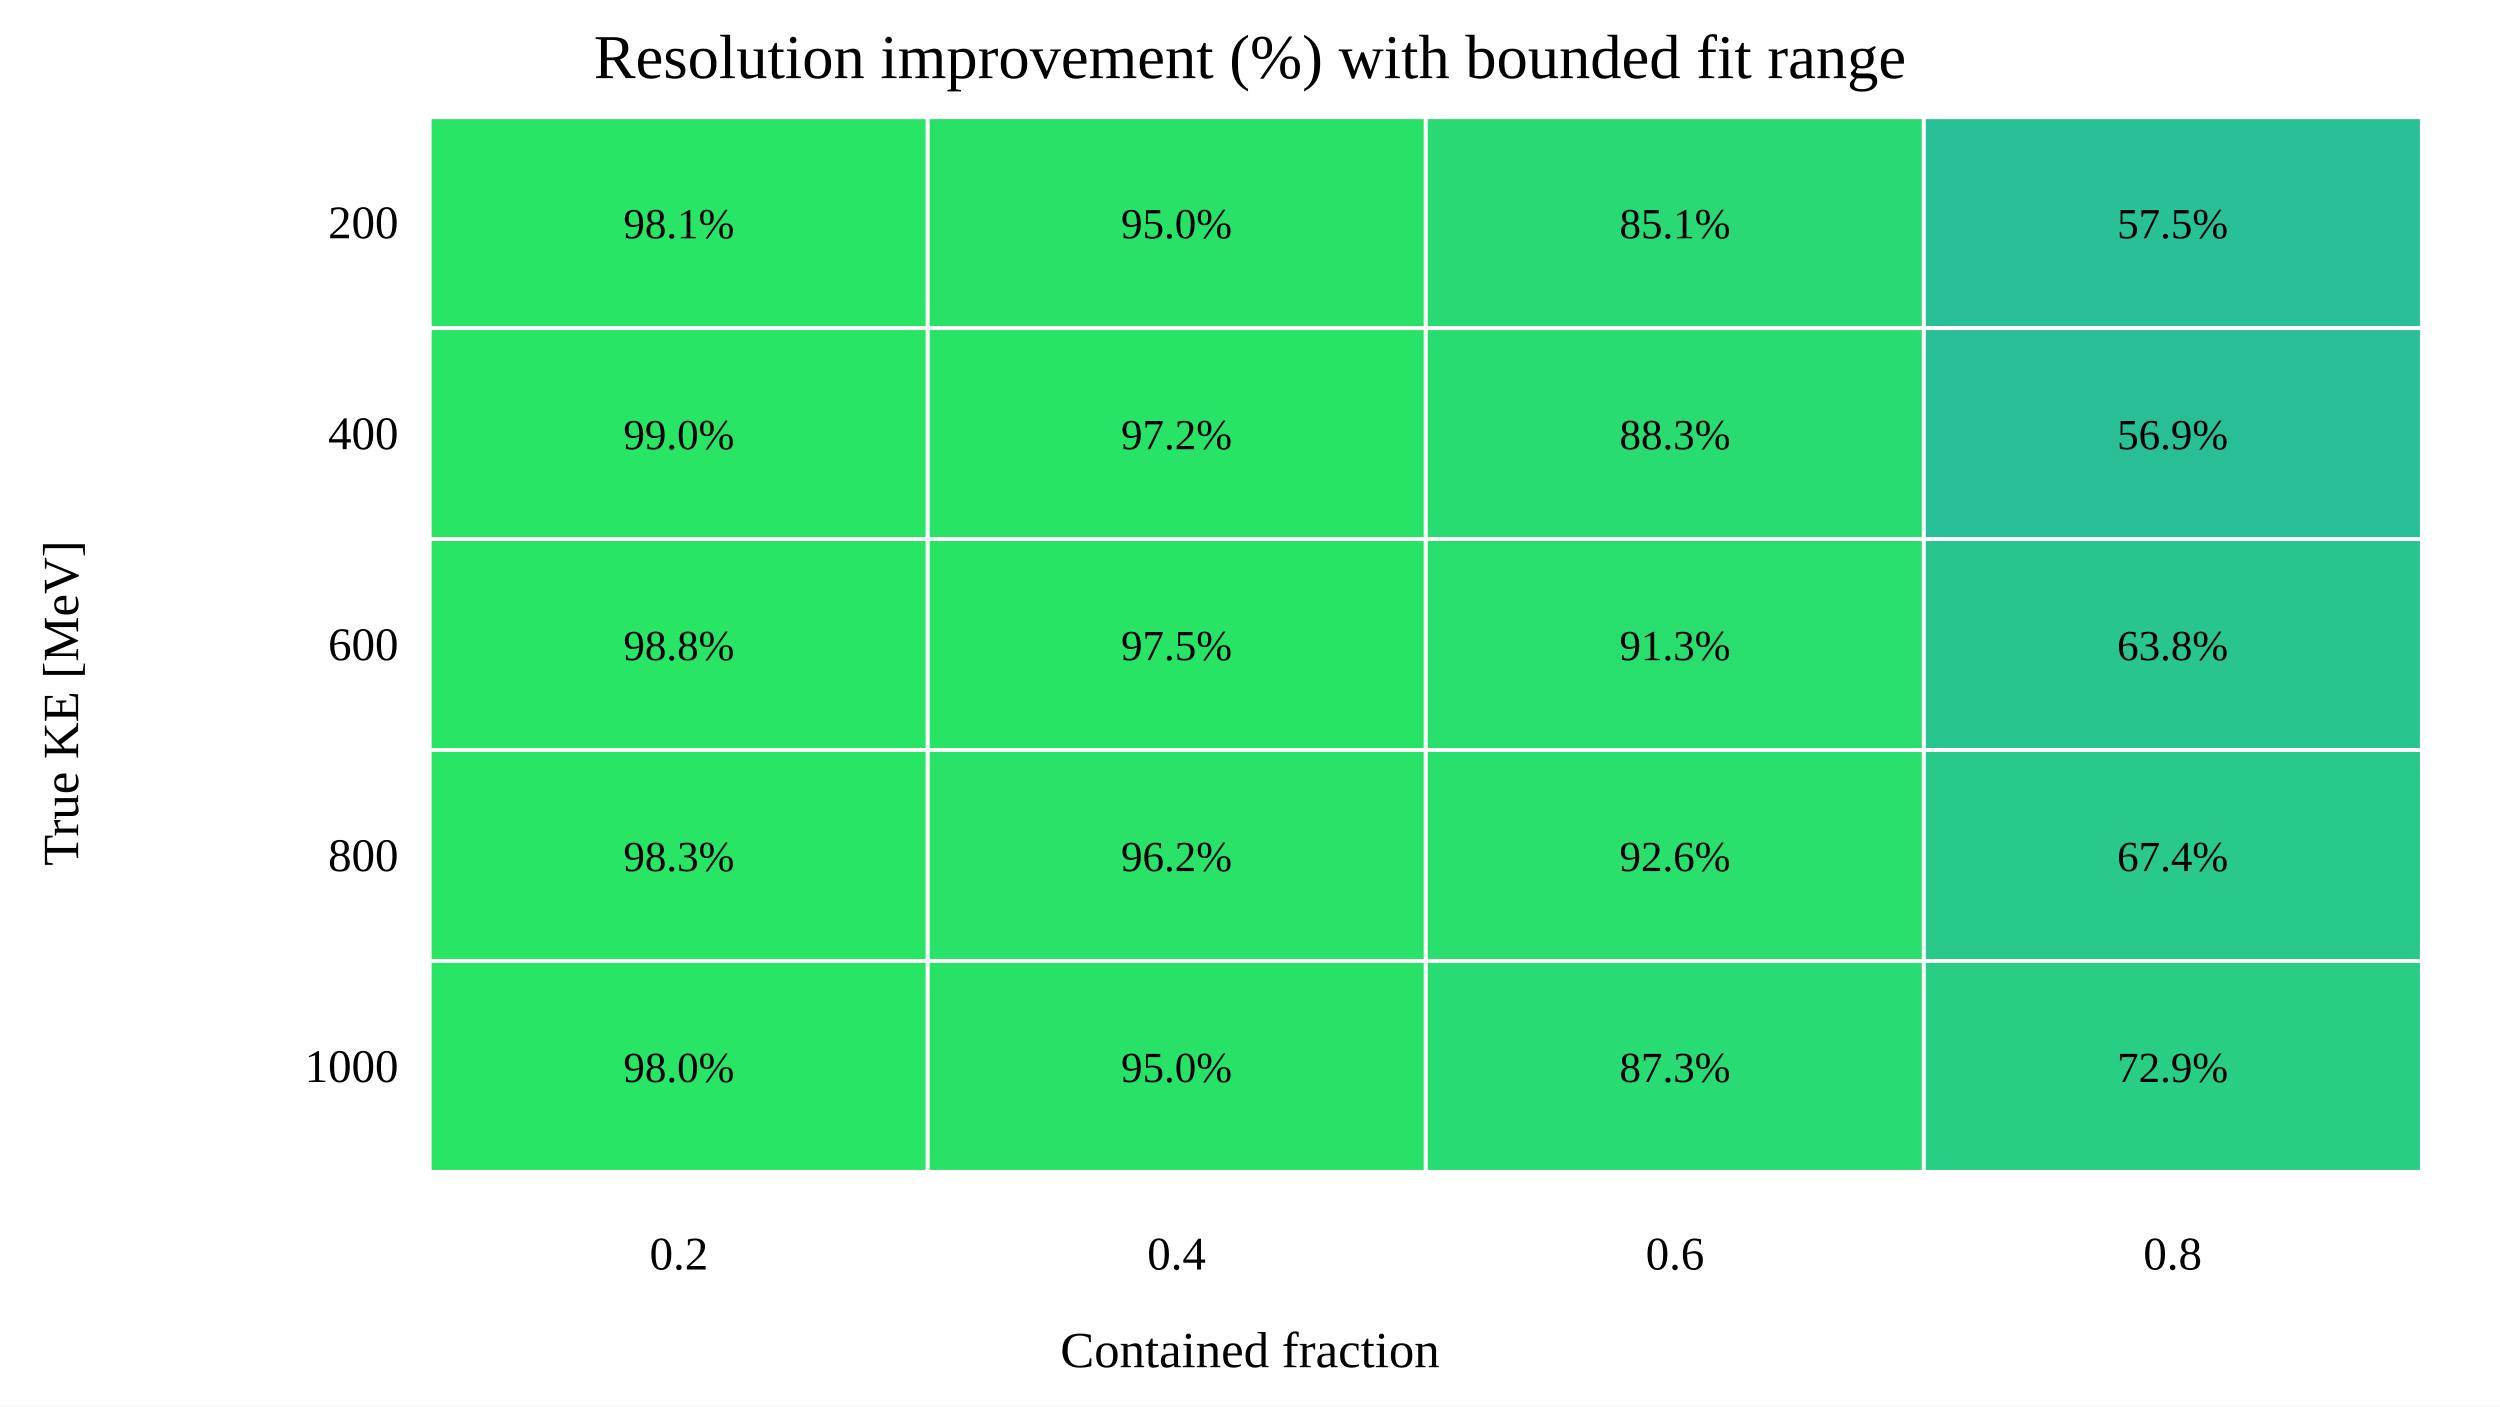
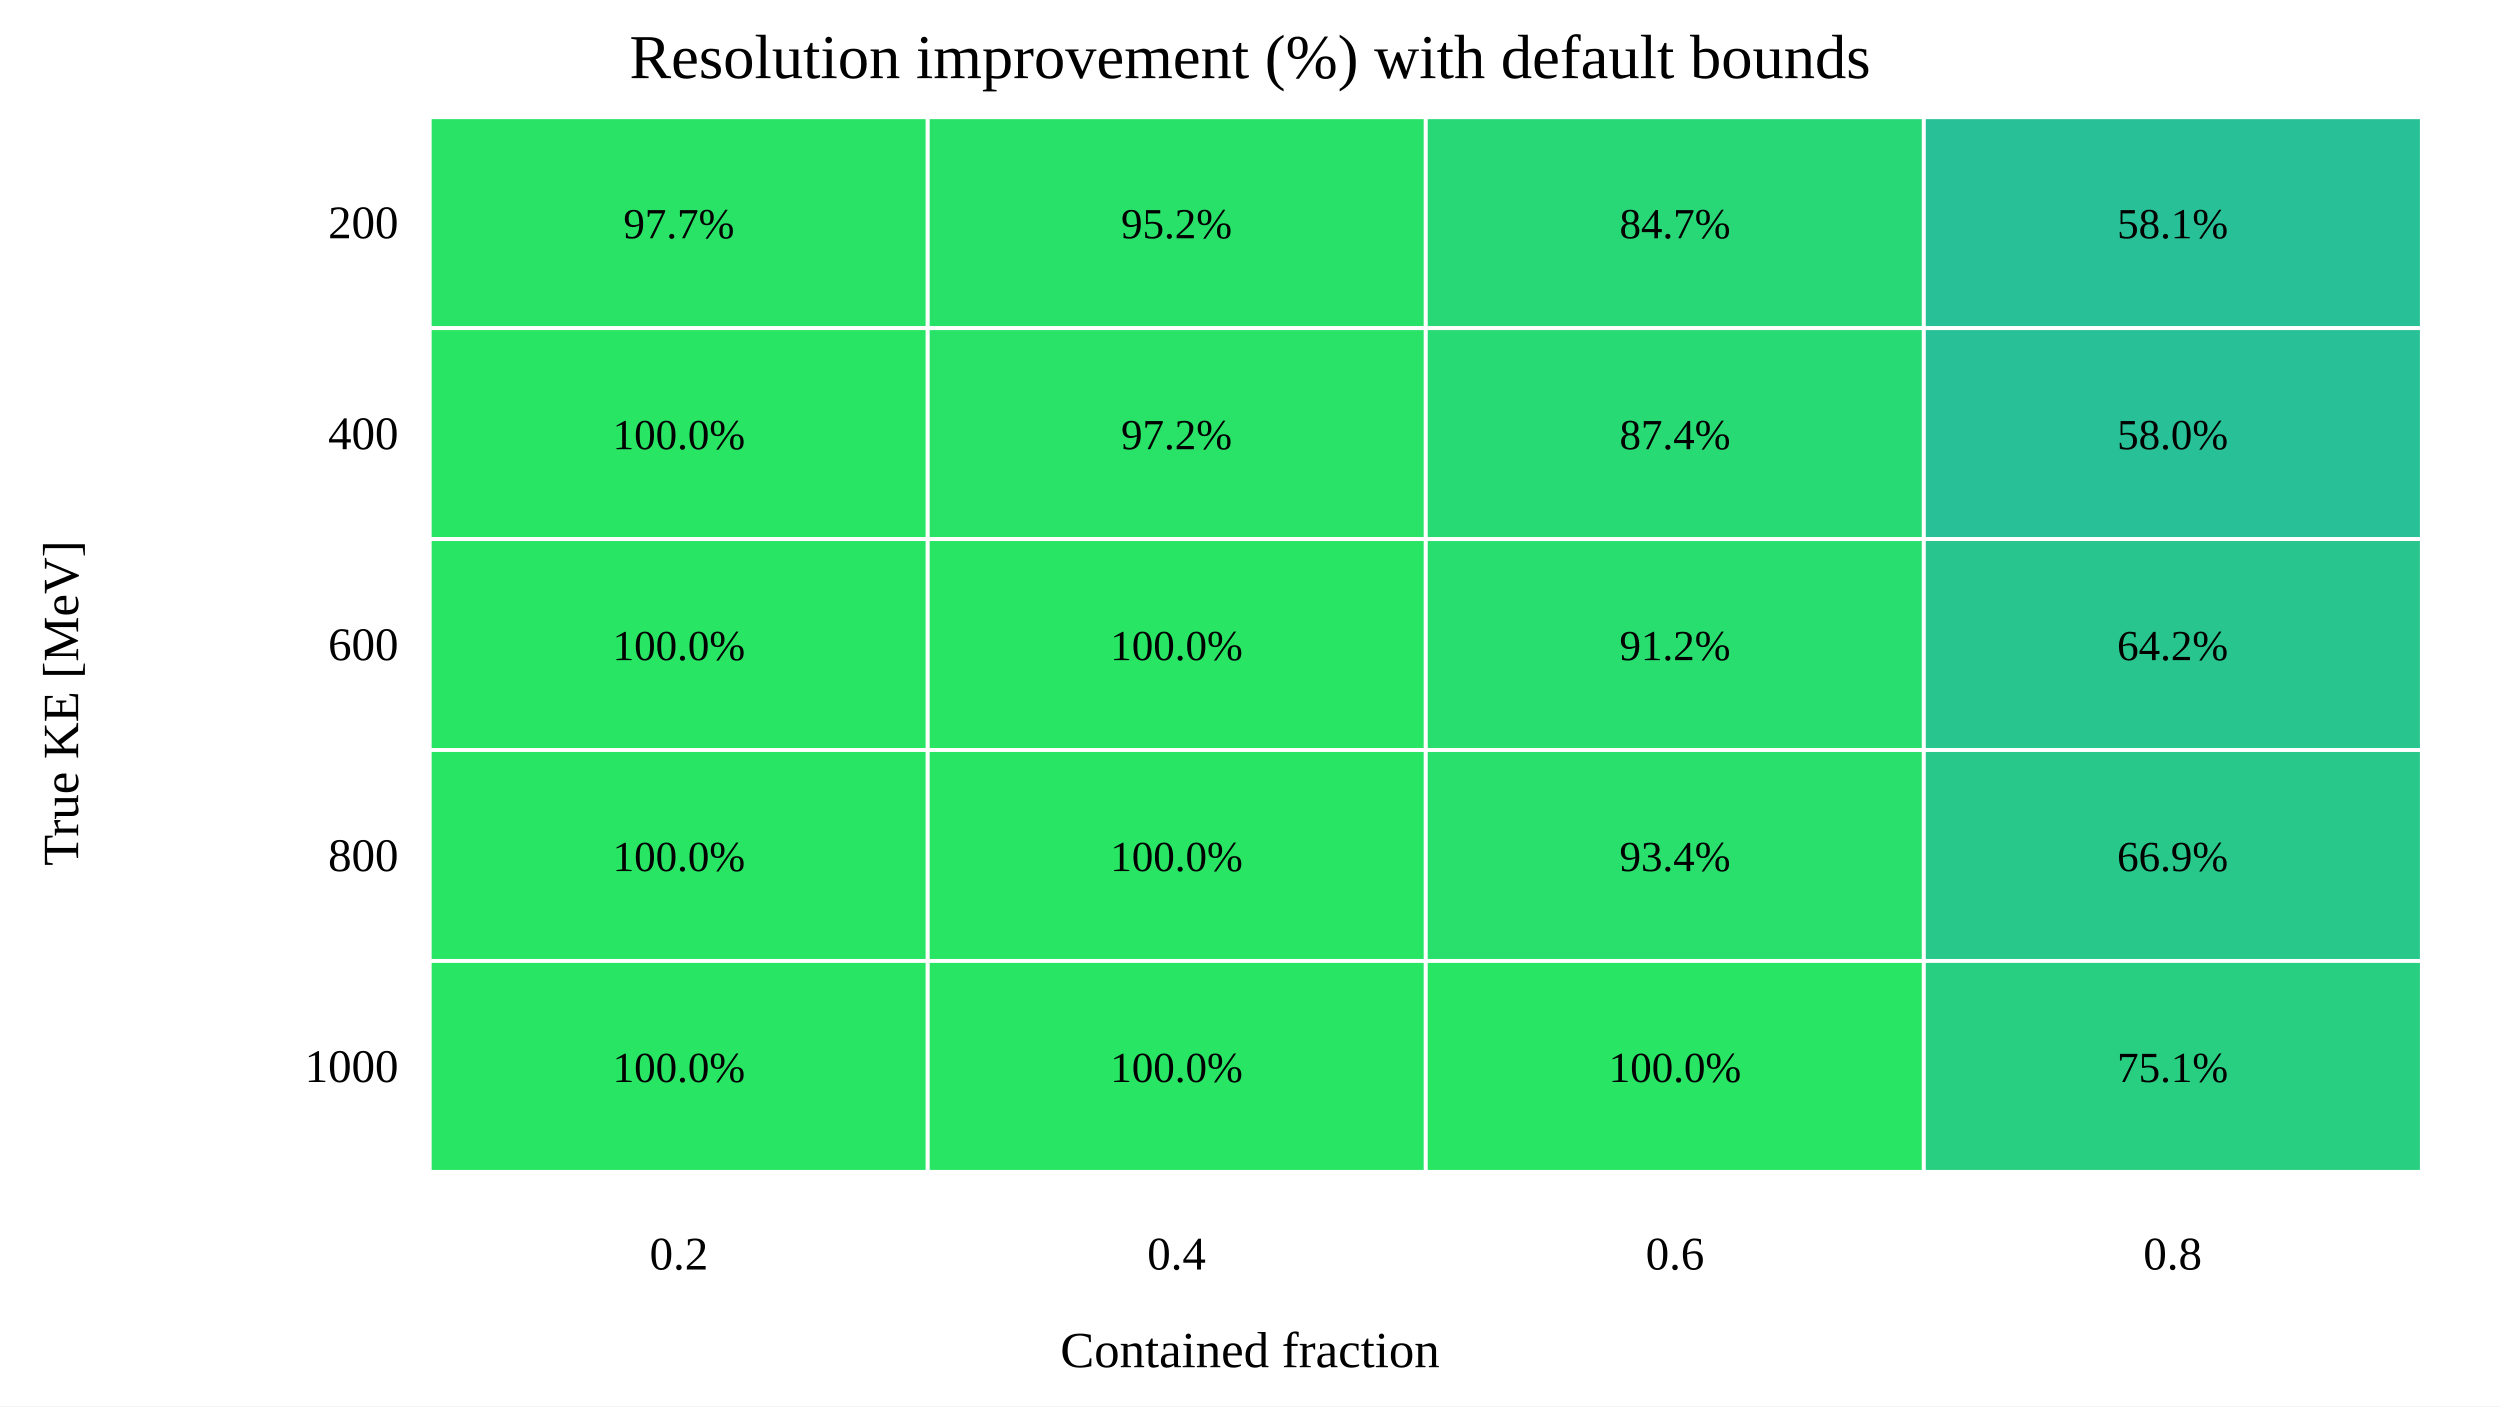
<svg xmlns="http://www.w3.org/2000/svg" width="640" height="360">
  <rect width="100%" height="100%" fill="white" />
-   <rect x="110.0" y="30.0" width="127.5" height="54.0" fill="rgb(40,229,101)" stroke="white" />
-   <text x="173.8" y="61.0" font-size="11" text-anchor="middle">98.1%</text>
-   <rect x="237.5" y="30.0" width="127.5" height="54.0" fill="rgb(40,226,104)" stroke="white" />
-   <text x="301.2" y="61.0" font-size="11" text-anchor="middle">95.0%</text>
-   <rect x="365.0" y="30.0" width="127.5" height="54.0" fill="rgb(40,217,116)" stroke="white" />
-   <text x="428.8" y="61.0" font-size="11" text-anchor="middle">85.1%</text>
+   <rect x="110.0" y="30.0" width="127.5" height="54.0" fill="rgb(40,227,102)" stroke="white" />
+   <text x="173.8" y="61.0" font-size="11" text-anchor="middle">97.7%</text>
+   <rect x="237.5" y="30.0" width="127.5" height="54.0" fill="rgb(40,225,105)" stroke="white" />
+   <text x="301.2" y="61.0" font-size="11" text-anchor="middle">95.2%</text>
+   <rect x="365.0" y="30.0" width="127.5" height="54.0" fill="rgb(40,216,118)" stroke="white" />
+   <text x="428.8" y="61.0" font-size="11" text-anchor="middle">84.7%</text>
  <rect x="492.5" y="30.0" width="127.5" height="54.0" fill="rgb(40,192,150)" stroke="white" />
-   <text x="556.2" y="61.0" font-size="11" text-anchor="middle">57.5%</text>
+   <text x="556.2" y="61.0" font-size="11" text-anchor="middle">58.1%</text>
  <rect x="110.0" y="84.0" width="127.5" height="54.0" fill="rgb(40,230,100)" stroke="white" />
-   <text x="173.8" y="115.0" font-size="11" text-anchor="middle">99.0%</text>
-   <rect x="237.5" y="84.0" width="127.5" height="54.0" fill="rgb(40,228,102)" stroke="white" />
+   <text x="173.8" y="115.0" font-size="11" text-anchor="middle">100.0%</text>
+   <rect x="237.5" y="84.0" width="127.5" height="54.0" fill="rgb(40,227,103)" stroke="white" />
  <text x="301.2" y="115.0" font-size="11" text-anchor="middle">97.2%</text>
-   <rect x="365.0" y="84.0" width="127.5" height="54.0" fill="rgb(40,220,112)" stroke="white" />
-   <text x="428.8" y="115.0" font-size="11" text-anchor="middle">88.3%</text>
-   <rect x="492.5" y="84.0" width="127.5" height="54.0" fill="rgb(40,191,151)" stroke="white" />
-   <text x="556.2" y="115.0" font-size="11" text-anchor="middle">56.9%</text>
+   <rect x="365.0" y="84.0" width="127.5" height="54.0" fill="rgb(40,218,115)" stroke="white" />
+   <text x="428.8" y="115.0" font-size="11" text-anchor="middle">87.4%</text>
+   <rect x="492.5" y="84.0" width="127.5" height="54.0" fill="rgb(40,192,150)" stroke="white" />
+   <text x="556.2" y="115.0" font-size="11" text-anchor="middle">58.0%</text>
  <rect x="110.0" y="138.0" width="127.5" height="54.0" fill="rgb(40,229,100)" stroke="white" />
-   <text x="173.8" y="169.0" font-size="11" text-anchor="middle">98.8%</text>
-   <rect x="237.5" y="138.0" width="127.5" height="54.0" fill="rgb(40,228,101)" stroke="white" />
-   <text x="301.2" y="169.0" font-size="11" text-anchor="middle">97.5%</text>
-   <rect x="365.0" y="138.0" width="127.5" height="54.0" fill="rgb(40,223,109)" stroke="white" />
-   <text x="428.8" y="169.0" font-size="11" text-anchor="middle">91.3%</text>
+   <text x="173.8" y="169.0" font-size="11" text-anchor="middle">100.0%</text>
+   <rect x="237.5" y="138.0" width="127.5" height="54.0" fill="rgb(40,229,100)" stroke="white" />
+   <text x="301.2" y="169.0" font-size="11" text-anchor="middle">100.0%</text>
+   <rect x="365.0" y="138.0" width="127.5" height="54.0" fill="rgb(40,222,110)" stroke="white" />
+   <text x="428.8" y="169.0" font-size="11" text-anchor="middle">91.2%</text>
  <rect x="492.5" y="138.0" width="127.5" height="54.0" fill="rgb(40,197,142)" stroke="white" />
-   <text x="556.2" y="169.0" font-size="11" text-anchor="middle">63.8%</text>
+   <text x="556.2" y="169.0" font-size="11" text-anchor="middle">64.2%</text>
  <rect x="110.0" y="192.0" width="127.5" height="54.0" fill="rgb(40,229,100)" stroke="white" />
-   <text x="173.8" y="223.0" font-size="11" text-anchor="middle">98.3%</text>
-   <rect x="237.5" y="192.0" width="127.5" height="54.0" fill="rgb(40,227,103)" stroke="white" />
-   <text x="301.2" y="223.0" font-size="11" text-anchor="middle">96.2%</text>
+   <text x="173.8" y="223.0" font-size="11" text-anchor="middle">100.0%</text>
+   <rect x="237.5" y="192.0" width="127.5" height="54.0" fill="rgb(40,229,100)" stroke="white" />
+   <text x="301.2" y="223.0" font-size="11" text-anchor="middle">100.0%</text>
  <rect x="365.0" y="192.0" width="127.5" height="54.0" fill="rgb(40,224,107)" stroke="white" />
-   <text x="428.8" y="223.0" font-size="11" text-anchor="middle">92.6%</text>
-   <rect x="492.5" y="192.0" width="127.5" height="54.0" fill="rgb(40,201,138)" stroke="white" />
-   <text x="556.2" y="223.0" font-size="11" text-anchor="middle">67.4%</text>
-   <rect x="110.0" y="246.0" width="127.5" height="54.0" fill="rgb(40,229,101)" stroke="white" />
-   <text x="173.8" y="277.0" font-size="11" text-anchor="middle">98.0%</text>
-   <rect x="237.5" y="246.0" width="127.5" height="54.0" fill="rgb(40,226,104)" stroke="white" />
-   <text x="301.2" y="277.0" font-size="11" text-anchor="middle">95.0%</text>
-   <rect x="365.0" y="246.0" width="127.5" height="54.0" fill="rgb(40,219,114)" stroke="white" />
-   <text x="428.8" y="277.0" font-size="11" text-anchor="middle">87.3%</text>
-   <rect x="492.5" y="246.0" width="127.5" height="54.0" fill="rgb(40,206,131)" stroke="white" />
-   <text x="556.2" y="277.0" font-size="11" text-anchor="middle">72.9%</text>
+   <text x="428.8" y="223.0" font-size="11" text-anchor="middle">93.4%</text>
+   <rect x="492.5" y="192.0" width="127.5" height="54.0" fill="rgb(40,200,139)" stroke="white" />
+   <text x="556.2" y="223.0" font-size="11" text-anchor="middle">66.9%</text>
+   <rect x="110.0" y="246.0" width="127.5" height="54.0" fill="rgb(40,229,100)" stroke="white" />
+   <text x="173.8" y="277.0" font-size="11" text-anchor="middle">100.0%</text>
+   <rect x="237.5" y="246.0" width="127.5" height="54.0" fill="rgb(40,229,100)" stroke="white" />
+   <text x="301.2" y="277.0" font-size="11" text-anchor="middle">100.0%</text>
+   <rect x="365.0" y="246.0" width="127.5" height="54.0" fill="rgb(40,229,100)" stroke="white" />
+   <text x="428.8" y="277.0" font-size="11" text-anchor="middle">100.0%</text>
+   <rect x="492.5" y="246.0" width="127.5" height="54.0" fill="rgb(40,207,129)" stroke="white" />
+   <text x="556.2" y="277.0" font-size="11" text-anchor="middle">75.1%</text>
  <text x="173.8" y="325" font-size="12" text-anchor="middle">0.2</text>
  <text x="301.2" y="325" font-size="12" text-anchor="middle">0.4</text>
  <text x="428.8" y="325" font-size="12" text-anchor="middle">0.6</text>
  <text x="556.2" y="325" font-size="12" text-anchor="middle">0.8</text>
  <text x="102" y="61.0" font-size="12" text-anchor="end">200</text>
  <text x="102" y="115.0" font-size="12" text-anchor="end">400</text>
  <text x="102" y="169.0" font-size="12" text-anchor="end">600</text>
  <text x="102" y="223.0" font-size="12" text-anchor="end">800</text>
  <text x="102" y="277.0" font-size="12" text-anchor="end">1000</text>
  <text x="320.0" y="350" font-size="13" text-anchor="middle">Contained fraction</text>
  <text x="20" y="180.0" transform="rotate(-90 20,180.0)" font-size="13" text-anchor="middle">True KE [MeV]</text>
-   <text x="320.0" y="20" font-size="16" text-anchor="middle">Resolution improvement (%) with bounded fit range</text>
+   <text x="320.0" y="20" font-size="16" text-anchor="middle">Resolution improvement (%) with default bounds</text>
</svg>
